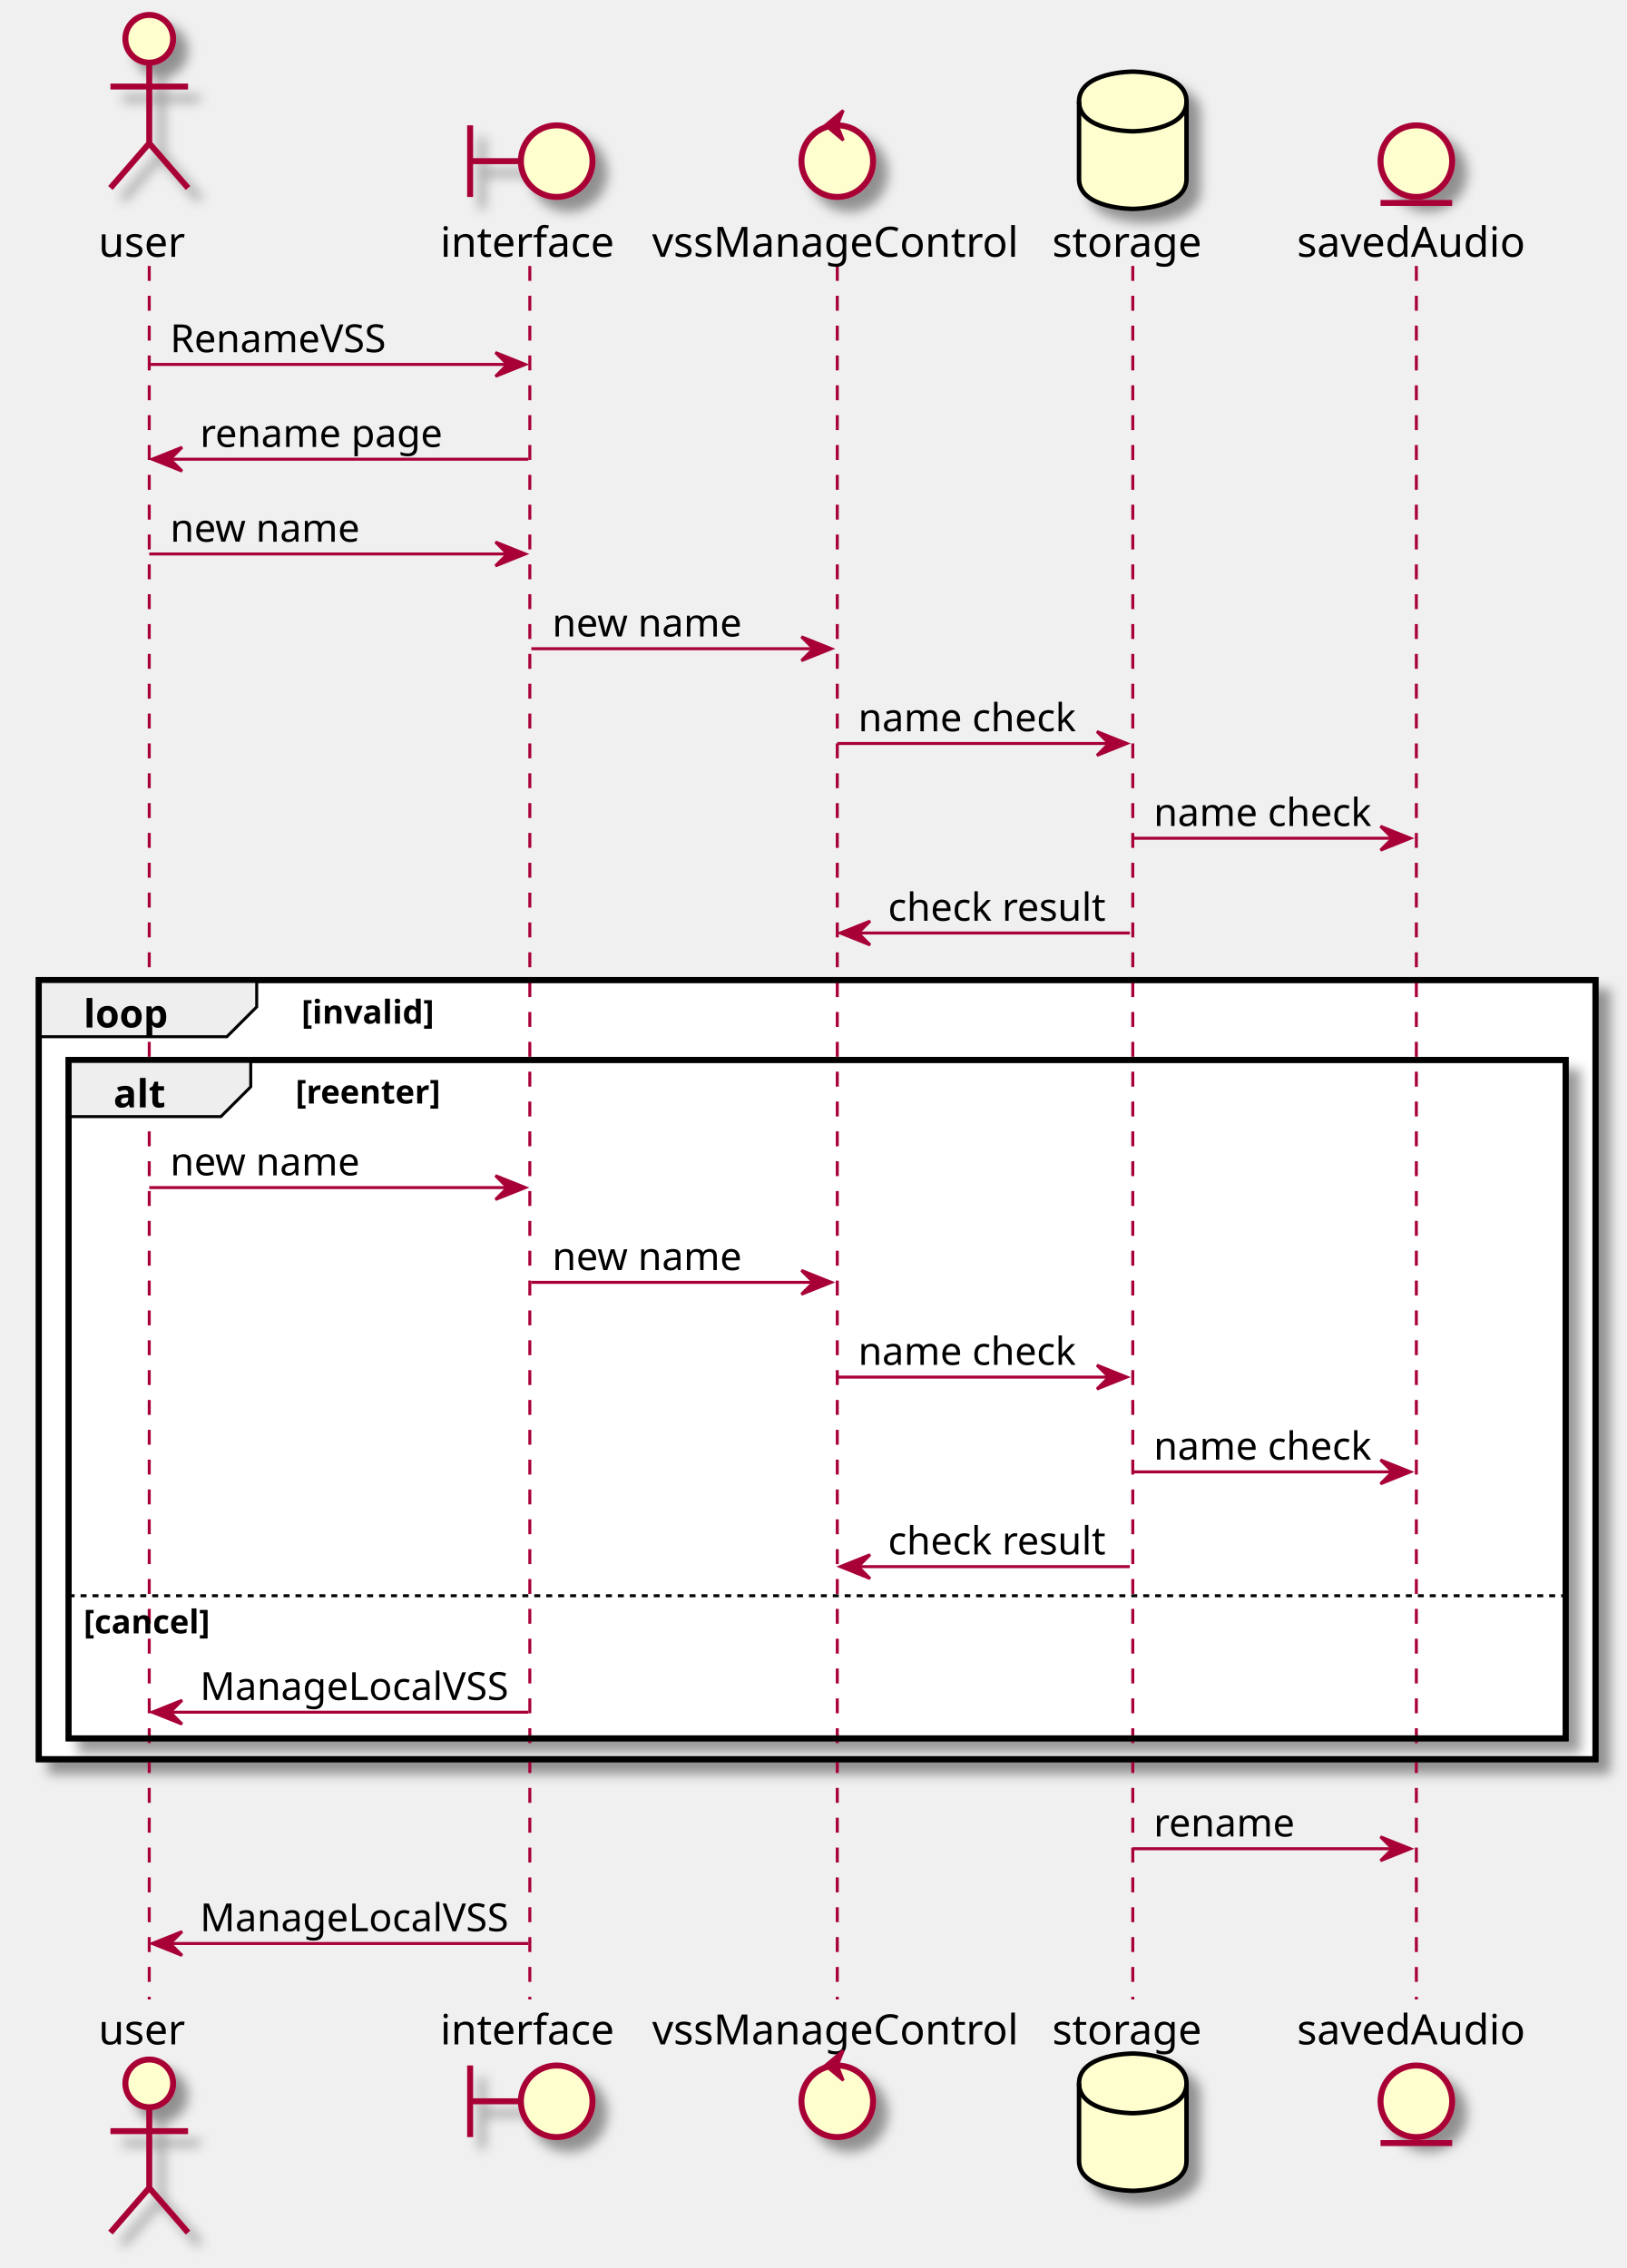
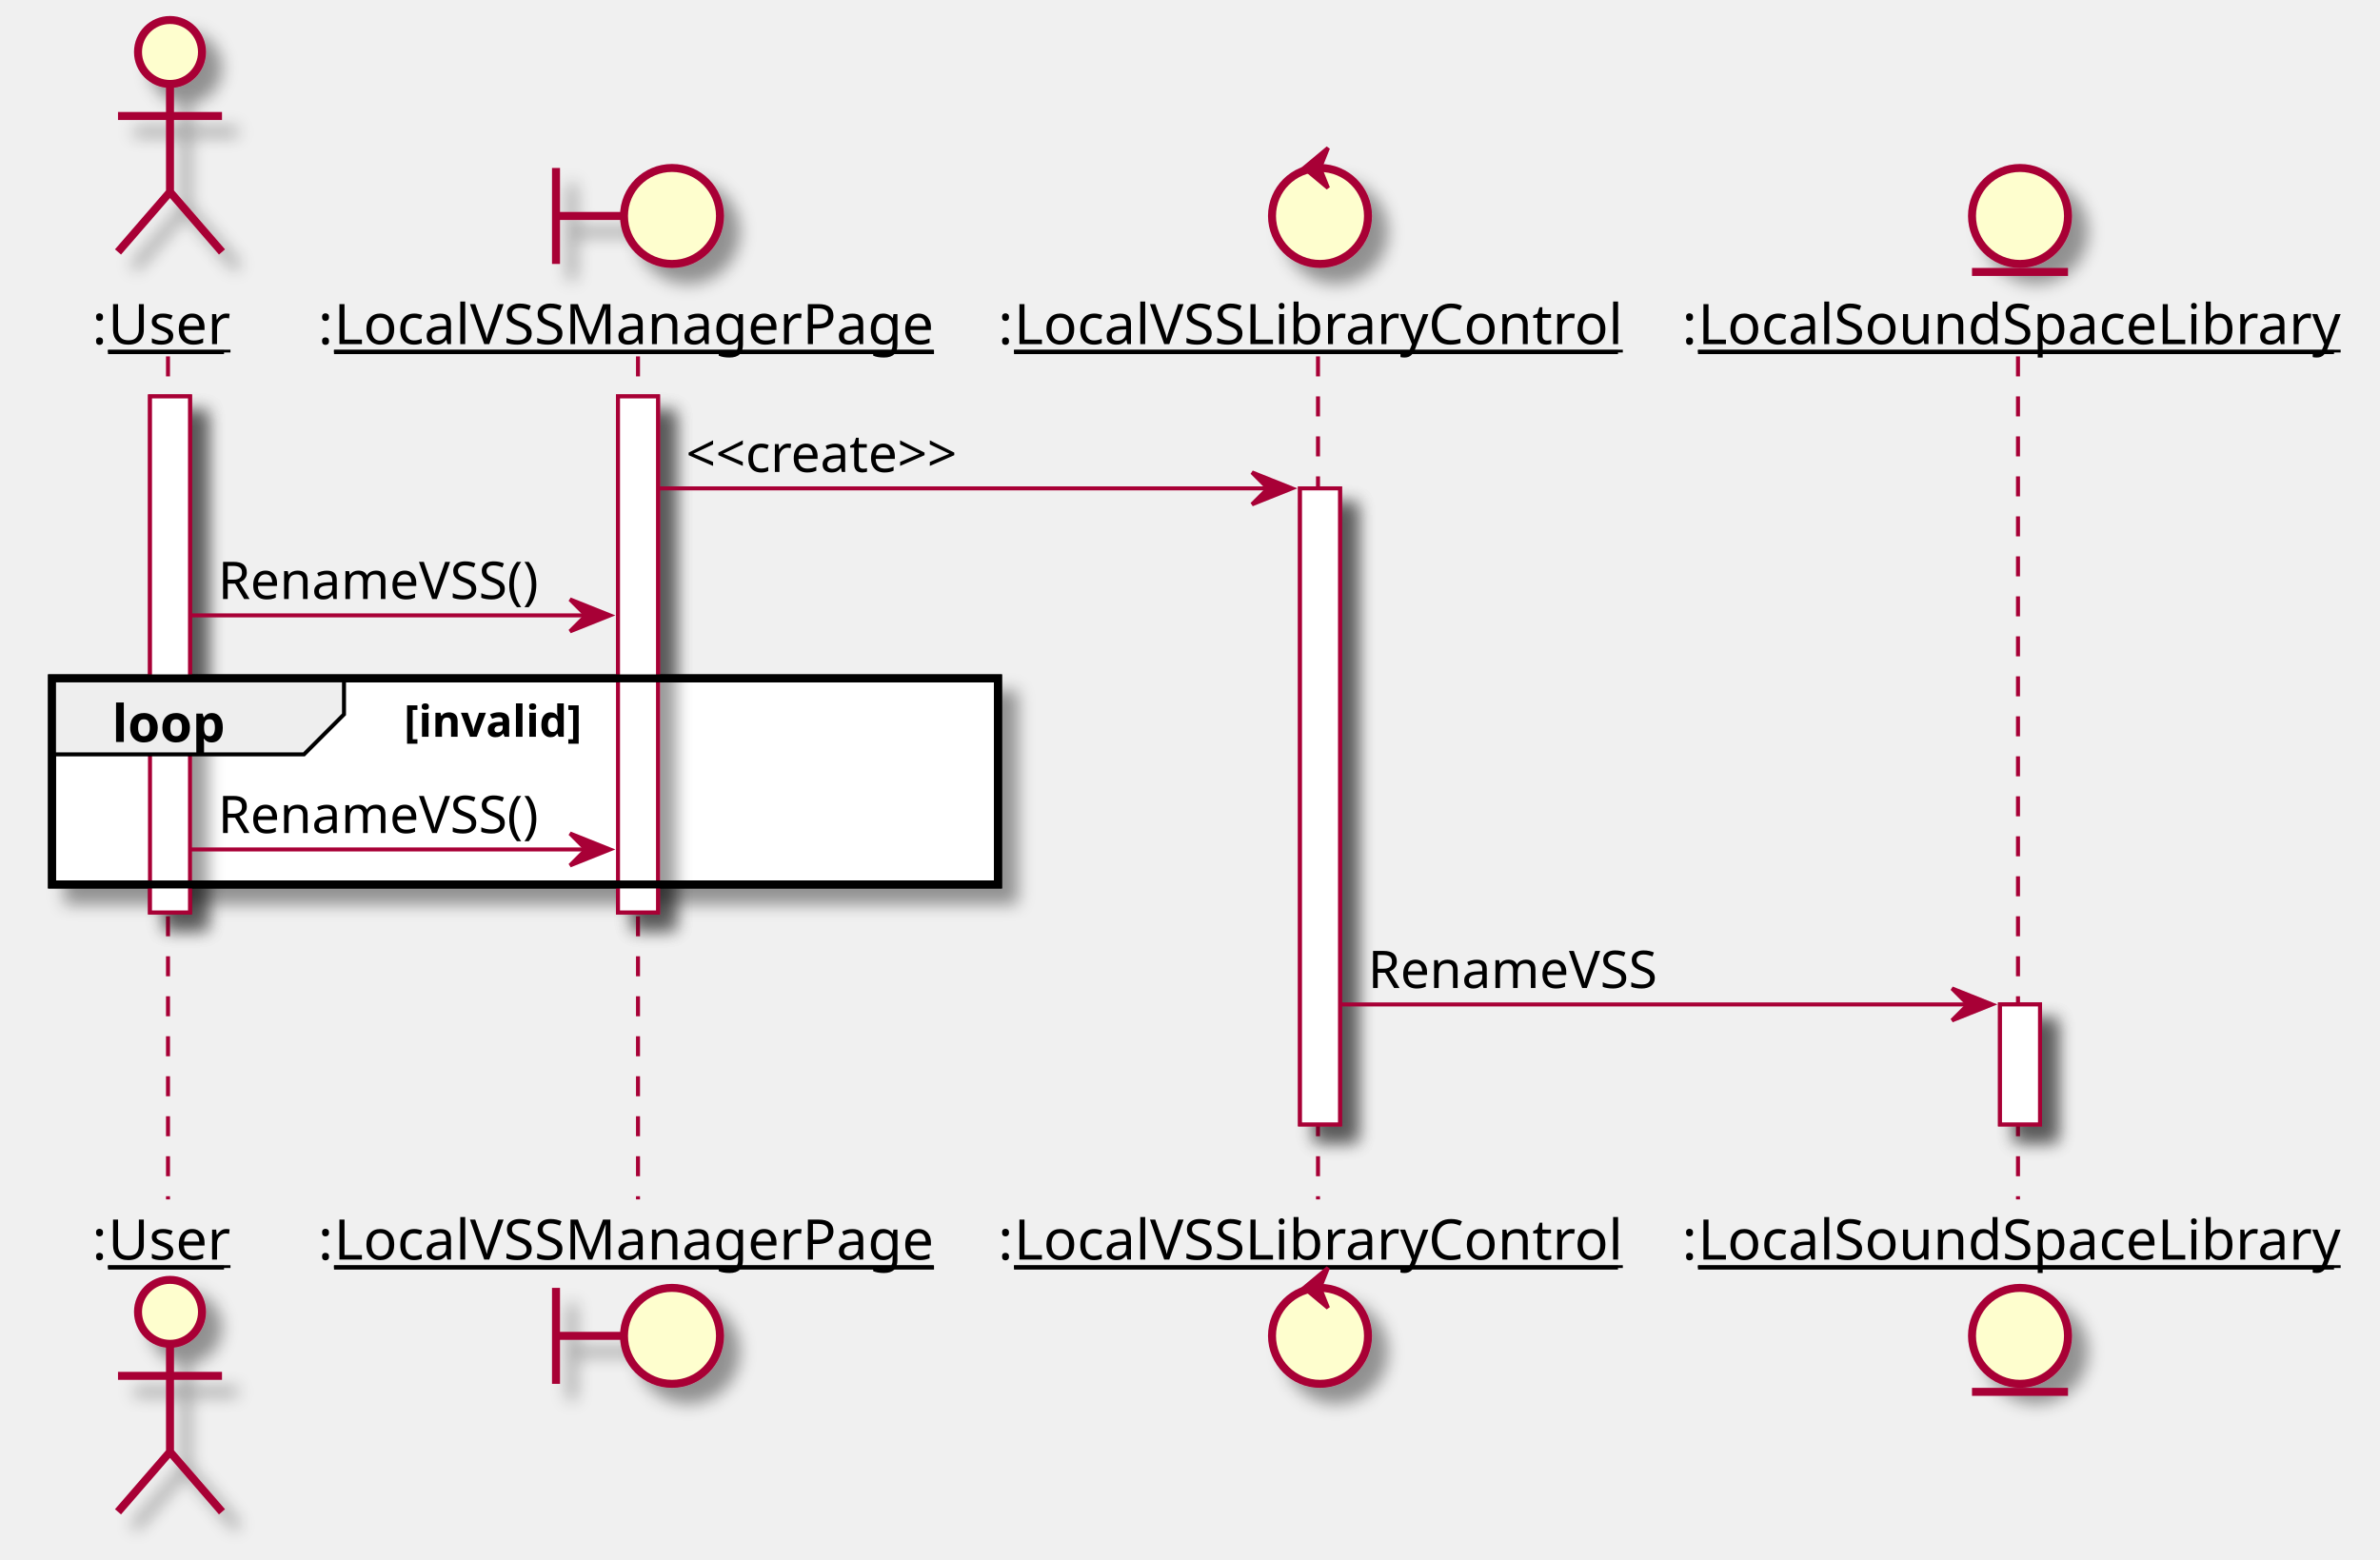
- <svg xmlns="http://www.w3.org/2000/svg" contentScriptType="application/ecmascript" contentStyleType="text/css" height="760px" preserveAspectRatio="none" style="width:545px;height:760px;" version="1.1" viewBox="0 0 545 760" width="545px" zoomAndPan="magnify">
+ <svg xmlns="http://www.w3.org/2000/svg" contentScriptType="application/ecmascript" contentStyleType="text/css" height="390px" preserveAspectRatio="none" style="width:595px;height:390px;" version="1.1" viewBox="0 0 595 390" width="595px" zoomAndPan="magnify">
  <defs>
-     <filter height="300%" id="f1jd9x745mis0w" width="300%" x="-1" y="-1">
+     <filter height="300%" id="f8467b6gmrs5m" width="300%" x="-1" y="-1">
      <feGaussianBlur result="blurOut" stdDeviation="2.0" />
      <feColorMatrix in="blurOut" result="blurOut2" type="matrix" values="0 0 0 0 0 0 0 0 0 0 0 0 0 0 0 0 0 0 .4 0" />
      <feOffset dx="4.0" dy="4.0" in="blurOut2" result="blurOut3" />
      <feBlend in="SourceGraphic" in2="blurOut3" mode="normal" />
    </filter>
  </defs>
  <g>
-     <rect fill="#FFFFFF" filter="url(#f1jd9x745mis0w)" height="261.104" style="stroke: #000000; stroke-width: 2.0;" width="521.5" x="13" y="328.401" />
-     <rect fill="#FFFFFF" filter="url(#f1jd9x745mis0w)" height="227.327" style="stroke: #000000; stroke-width: 2.0;" width="501.5" x="23" y="355.178" />
-     <rect fill="#FFFFFF" height="48.777" style="stroke: none; stroke-width: 1.0;" width="501.5" x="23" y="533.727" />
-     <line style="stroke: #A80036; stroke-width: 1.0; stroke-dasharray: 5.0,5.0;" x1="50" x2="50" y1="89.12" y2="670.014" />
-     <line style="stroke: #A80036; stroke-width: 1.0; stroke-dasharray: 5.0,5.0;" x1="177.5" x2="177.5" y1="89.12" y2="670.014" />
-     <line style="stroke: #A80036; stroke-width: 1.0; stroke-dasharray: 5.0,5.0;" x1="280.5" x2="280.5" y1="89.12" y2="670.014" />
-     <line style="stroke: #A80036; stroke-width: 1.0; stroke-dasharray: 5.0,5.0;" x1="379.5" x2="379.5" y1="89.12" y2="670.014" />
-     <line style="stroke: #A80036; stroke-width: 1.0; stroke-dasharray: 5.0,5.0;" x1="474.5" x2="474.5" y1="89.12" y2="670.014" />
-     <text fill="#000000" font-family="sans-serif" font-size="14" lengthAdjust="spacingAndGlyphs" textLength="28" x="33" y="86.044">user</text>
-     <ellipse cx="50" cy="13" fill="#FEFECE" filter="url(#f1jd9x745mis0w)" rx="8" ry="8" style="stroke: #A80036; stroke-width: 2.0;" />
-     <path d="M50,21 L50,48 M37,29 L63,29 M50,48 L37,63 M50,48 L63,63 " fill="none" filter="url(#f1jd9x745mis0w)" style="stroke: #A80036; stroke-width: 2.0;" />
-     <text fill="#000000" font-family="sans-serif" font-size="14" lengthAdjust="spacingAndGlyphs" textLength="28" x="33" y="685.058">user</text>
-     <ellipse cx="50" cy="698.134" fill="#FEFECE" filter="url(#f1jd9x745mis0w)" rx="8" ry="8" style="stroke: #A80036; stroke-width: 2.0;" />
-     <path d="M50,706.134 L50,733.134 M37,714.134 L63,714.134 M50,733.134 L37,748.134 M50,733.134 L63,748.134 " fill="none" filter="url(#f1jd9x745mis0w)" style="stroke: #A80036; stroke-width: 2.0;" />
-     <text fill="#000000" font-family="sans-serif" font-size="14" lengthAdjust="spacingAndGlyphs" textLength="55" x="147.5" y="86.044">interface</text>
-     <path d="M157.5,42 L157.5,66 M157.5,54 L174.5,54 " fill="none" filter="url(#f1jd9x745mis0w)" style="stroke: #A80036; stroke-width: 2.0;" />
-     <ellipse cx="186.5" cy="54" fill="#FEFECE" filter="url(#f1jd9x745mis0w)" rx="12" ry="12" style="stroke: #A80036; stroke-width: 2.0;" />
-     <text fill="#000000" font-family="sans-serif" font-size="14" lengthAdjust="spacingAndGlyphs" textLength="55" x="147.5" y="685.058">interface</text>
-     <path d="M157.5,692.134 L157.5,716.134 M157.5,704.134 L174.5,704.134 " fill="none" filter="url(#f1jd9x745mis0w)" style="stroke: #A80036; stroke-width: 2.0;" />
-     <ellipse cx="186.5" cy="704.134" fill="#FEFECE" filter="url(#f1jd9x745mis0w)" rx="12" ry="12" style="stroke: #A80036; stroke-width: 2.0;" />
-     <text fill="#000000" font-family="sans-serif" font-size="14" lengthAdjust="spacingAndGlyphs" textLength="118" x="218.5" y="86.044">vssManageControl</text>
-     <ellipse cx="280.5" cy="54" fill="#FEFECE" filter="url(#f1jd9x745mis0w)" rx="12" ry="12" style="stroke: #A80036; stroke-width: 2.0;" />
-     <polygon fill="#A80036" points="276.5,42,282.5,37,280.5,42,282.5,47,276.5,42" style="stroke: #A80036; stroke-width: 1.0;" />
-     <text fill="#000000" font-family="sans-serif" font-size="14" lengthAdjust="spacingAndGlyphs" textLength="118" x="218.5" y="685.058">vssManageControl</text>
-     <ellipse cx="280.5" cy="704.134" fill="#FEFECE" filter="url(#f1jd9x745mis0w)" rx="12" ry="12" style="stroke: #A80036; stroke-width: 2.0;" />
-     <polygon fill="#A80036" points="276.5,692.134,282.5,687.134,280.5,692.134,282.5,697.134,276.5,692.134" style="stroke: #A80036; stroke-width: 1.0;" />
-     <text fill="#000000" font-family="sans-serif" font-size="14" lengthAdjust="spacingAndGlyphs" textLength="48" x="352.5" y="86.044">storage</text>
-     <path d="M361.5,34 C361.5,24 379.5,24 379.5,24 C379.5,24 397.5,24 397.5,34 L397.5,60 C397.5,70 379.5,70 379.5,70 C379.5,70 361.5,70 361.5,60 L361.5,34 " fill="#FEFECE" filter="url(#f1jd9x745mis0w)" style="stroke: #000000; stroke-width: 1.5;" />
-     <path d="M361.5,34 C361.5,44 379.5,44 379.5,44 C379.5,44 397.5,44 397.5,34 " fill="none" style="stroke: #000000; stroke-width: 1.5;" />
-     <text fill="#000000" font-family="sans-serif" font-size="14" lengthAdjust="spacingAndGlyphs" textLength="48" x="352.5" y="685.058">storage</text>
-     <path d="M361.5,698.134 C361.5,688.134 379.5,688.134 379.5,688.134 C379.5,688.134 397.5,688.134 397.5,698.134 L397.5,724.134 C397.5,734.134 379.5,734.134 379.5,734.134 C379.5,734.134 361.5,734.134 361.5,724.134 L361.5,698.134 " fill="#FEFECE" filter="url(#f1jd9x745mis0w)" style="stroke: #000000; stroke-width: 1.5;" />
-     <path d="M361.5,698.134 C361.5,708.134 379.5,708.134 379.5,708.134 C379.5,708.134 397.5,708.134 397.5,698.134 " fill="none" style="stroke: #000000; stroke-width: 1.5;" />
-     <text fill="#000000" font-family="sans-serif" font-size="14" lengthAdjust="spacingAndGlyphs" textLength="74" x="434.5" y="86.044">savedAudio</text>
-     <ellipse cx="474.5" cy="54" fill="#FEFECE" filter="url(#f1jd9x745mis0w)" rx="12" ry="12" style="stroke: #A80036; stroke-width: 2.0;" />
-     <line style="stroke: #A80036; stroke-width: 2.0;" x1="462.5" x2="486.5" y1="68" y2="68" />
-     <text fill="#000000" font-family="sans-serif" font-size="14" lengthAdjust="spacingAndGlyphs" textLength="74" x="434.5" y="685.058">savedAudio</text>
-     <ellipse cx="474.5" cy="704.134" fill="#FEFECE" filter="url(#f1jd9x745mis0w)" rx="12" ry="12" style="stroke: #A80036; stroke-width: 2.0;" />
-     <line style="stroke: #A80036; stroke-width: 2.0;" x1="462.5" x2="486.5" y1="718.134" y2="718.134" />
-     <polygon fill="#A80036" points="166,118.12,176,122.12,166,126.12,170,122.12" style="stroke: #A80036; stroke-width: 1.0;" />
-     <line style="stroke: #A80036; stroke-width: 1.0;" x1="50" x2="172" y1="122.12" y2="122.12" />
-     <text fill="#000000" font-family="sans-serif" font-size="13" lengthAdjust="spacingAndGlyphs" textLength="75" x="57" y="118.018">RenameVSS</text>
-     <polygon fill="#A80036" points="61,149.875,51,153.875,61,157.875,57,153.875" style="stroke: #A80036; stroke-width: 1.0;" />
-     <line style="stroke: #A80036; stroke-width: 1.0;" x1="55" x2="177" y1="153.875" y2="153.875" />
-     <text fill="#000000" font-family="sans-serif" font-size="13" lengthAdjust="spacingAndGlyphs" textLength="75" x="67" y="149.773">rename page</text>
-     <polygon fill="#A80036" points="166,181.629,176,185.629,166,189.629,170,185.629" style="stroke: #A80036; stroke-width: 1.0;" />
-     <line style="stroke: #A80036; stroke-width: 1.0;" x1="50" x2="172" y1="185.629" y2="185.629" />
-     <text fill="#000000" font-family="sans-serif" font-size="13" lengthAdjust="spacingAndGlyphs" textLength="59" x="57" y="181.527">new name</text>
-     <polygon fill="#A80036" points="268.5,213.383,278.5,217.383,268.5,221.383,272.5,217.383" style="stroke: #A80036; stroke-width: 1.0;" />
-     <line style="stroke: #A80036; stroke-width: 1.0;" x1="178" x2="274.5" y1="217.383" y2="217.383" />
-     <text fill="#000000" font-family="sans-serif" font-size="13" lengthAdjust="spacingAndGlyphs" textLength="59" x="185" y="213.281">new name</text>
-     <polygon fill="#A80036" points="367.5,245.138,377.5,249.138,367.5,253.138,371.5,249.138" style="stroke: #A80036; stroke-width: 1.0;" />
-     <line style="stroke: #A80036; stroke-width: 1.0;" x1="280.5" x2="373.5" y1="249.138" y2="249.138" />
-     <text fill="#000000" font-family="sans-serif" font-size="13" lengthAdjust="spacingAndGlyphs" textLength="71" x="287.5" y="245.036">name check</text>
-     <polygon fill="#A80036" points="462.5,276.892,472.5,280.892,462.5,284.892,466.5,280.892" style="stroke: #A80036; stroke-width: 1.0;" />
-     <line style="stroke: #A80036; stroke-width: 1.0;" x1="379.5" x2="468.5" y1="280.892" y2="280.892" />
-     <text fill="#000000" font-family="sans-serif" font-size="13" lengthAdjust="spacingAndGlyphs" textLength="71" x="386.5" y="276.79">name check</text>
-     <polygon fill="#A80036" points="291.5,308.647,281.5,312.647,291.5,316.647,287.5,312.647" style="stroke: #A80036; stroke-width: 1.0;" />
-     <line style="stroke: #A80036; stroke-width: 1.0;" x1="285.5" x2="378.5" y1="312.647" y2="312.647" />
-     <text fill="#000000" font-family="sans-serif" font-size="13" lengthAdjust="spacingAndGlyphs" textLength="71" x="297.5" y="308.544">check result</text>
-     <path d="M13,328.401 L86,328.401 L86,337.401 L76,347.401 L13,347.401 L13,328.401 " fill="#EEEEEE" style="stroke: #000000; stroke-width: 1.0;" />
-     <rect fill="none" height="261.104" style="stroke: #000000; stroke-width: 2.0;" width="521.5" x="13" y="328.401" />
-     <text fill="#000000" font-family="sans-serif" font-size="13" font-weight="bold" lengthAdjust="spacingAndGlyphs" textLength="28" x="28" y="344.299">loop</text>
-     <text fill="#000000" font-family="sans-serif" font-size="11" font-weight="bold" lengthAdjust="spacingAndGlyphs" textLength="43" x="101" y="343.007">[invalid]</text>
-     <path d="M23,355.178 L84,355.178 L84,364.178 L74,374.178 L23,374.178 L23,355.178 " fill="#EEEEEE" style="stroke: #000000; stroke-width: 1.0;" />
-     <rect fill="none" height="227.327" style="stroke: #000000; stroke-width: 2.0;" width="501.5" x="23" y="355.178" />
-     <text fill="#000000" font-family="sans-serif" font-size="13" font-weight="bold" lengthAdjust="spacingAndGlyphs" textLength="16" x="38" y="371.076">alt</text>
-     <text fill="#000000" font-family="sans-serif" font-size="11" font-weight="bold" lengthAdjust="spacingAndGlyphs" textLength="50" x="99" y="369.784">[reenter]</text>
-     <polygon fill="#A80036" points="166,393.956,176,397.956,166,401.956,170,397.956" style="stroke: #A80036; stroke-width: 1.0;" />
-     <line style="stroke: #A80036; stroke-width: 1.0;" x1="50" x2="172" y1="397.956" y2="397.956" />
-     <text fill="#000000" font-family="sans-serif" font-size="13" lengthAdjust="spacingAndGlyphs" textLength="59" x="57" y="393.853">new name</text>
-     <polygon fill="#A80036" points="268.5,425.71,278.5,429.71,268.5,433.71,272.5,429.71" style="stroke: #A80036; stroke-width: 1.0;" />
-     <line style="stroke: #A80036; stroke-width: 1.0;" x1="178" x2="274.5" y1="429.71" y2="429.71" />
-     <text fill="#000000" font-family="sans-serif" font-size="13" lengthAdjust="spacingAndGlyphs" textLength="59" x="185" y="425.608">new name</text>
-     <polygon fill="#A80036" points="367.5,457.464,377.5,461.464,367.5,465.464,371.5,461.464" style="stroke: #A80036; stroke-width: 1.0;" />
-     <line style="stroke: #A80036; stroke-width: 1.0;" x1="280.5" x2="373.5" y1="461.464" y2="461.464" />
-     <text fill="#000000" font-family="sans-serif" font-size="13" lengthAdjust="spacingAndGlyphs" textLength="71" x="287.5" y="457.362">name check</text>
-     <polygon fill="#A80036" points="462.5,489.219,472.5,493.219,462.5,497.219,466.5,493.219" style="stroke: #A80036; stroke-width: 1.0;" />
-     <line style="stroke: #A80036; stroke-width: 1.0;" x1="379.5" x2="468.5" y1="493.219" y2="493.219" />
-     <text fill="#000000" font-family="sans-serif" font-size="13" lengthAdjust="spacingAndGlyphs" textLength="71" x="386.5" y="489.117">name check</text>
-     <polygon fill="#A80036" points="291.5,520.973,281.5,524.973,291.5,528.973,287.5,524.973" style="stroke: #A80036; stroke-width: 1.0;" />
-     <line style="stroke: #A80036; stroke-width: 1.0;" x1="285.5" x2="378.5" y1="524.973" y2="524.973" />
-     <text fill="#000000" font-family="sans-serif" font-size="13" lengthAdjust="spacingAndGlyphs" textLength="71" x="297.5" y="520.871">check result</text>
-     <line style="stroke: #000000; stroke-width: 1.0; stroke-dasharray: 2.0,2.0;" x1="23" x2="524.5" y1="534.727" y2="534.727" />
-     <text fill="#000000" font-family="sans-serif" font-size="11" font-weight="bold" lengthAdjust="spacingAndGlyphs" textLength="43" x="28" y="547.333">[cancel]</text>
-     <polygon fill="#A80036" points="61,569.75,51,573.75,61,577.75,57,573.75" style="stroke: #A80036; stroke-width: 1.0;" />
-     <line style="stroke: #A80036; stroke-width: 1.0;" x1="55" x2="177" y1="573.75" y2="573.75" />
-     <text fill="#000000" font-family="sans-serif" font-size="13" lengthAdjust="spacingAndGlyphs" textLength="104" x="67" y="569.648">ManageLocalVSS</text>
-     <polygon fill="#A80036" points="462.5,615.505,472.5,619.505,462.5,623.505,466.5,619.505" style="stroke: #A80036; stroke-width: 1.0;" />
-     <line style="stroke: #A80036; stroke-width: 1.0;" x1="379.5" x2="468.5" y1="619.505" y2="619.505" />
-     <text fill="#000000" font-family="sans-serif" font-size="13" lengthAdjust="spacingAndGlyphs" textLength="43" x="386.5" y="615.403">rename</text>
-     <polygon fill="#A80036" points="61,647.259,51,651.259,61,655.259,57,651.259" style="stroke: #A80036; stroke-width: 1.0;" />
-     <line style="stroke: #A80036; stroke-width: 1.0;" x1="55" x2="177" y1="651.259" y2="651.259" />
-     <text fill="#000000" font-family="sans-serif" font-size="13" lengthAdjust="spacingAndGlyphs" textLength="104" x="67" y="647.157">ManageLocalVSS</text>
+     <rect fill="#FFFFFF" filter="url(#f8467b6gmrs5m)" height="129.041" style="stroke: #A80036; stroke-width: 1.0;" width="10" x="37.5" y="99.12" />
+     <rect fill="#FFFFFF" filter="url(#f8467b6gmrs5m)" height="129.041" style="stroke: #A80036; stroke-width: 1.0;" width="10" x="154.5" y="99.12" />
+     <rect fill="#FFFFFF" filter="url(#f8467b6gmrs5m)" height="159.041" style="stroke: #A80036; stroke-width: 1.0;" width="10" x="325" y="122.12" />
+     <rect fill="#FFFFFF" filter="url(#f8467b6gmrs5m)" height="30" style="stroke: #A80036; stroke-width: 1.0;" width="10" x="500" y="251.161" />
+     <rect fill="#FFFFFF" filter="url(#f8467b6gmrs5m)" height="51.532" style="stroke: #000000; stroke-width: 2.0;" width="236.5" x="13" y="169.629" />
+     <line style="stroke: #A80036; stroke-width: 1.0; stroke-dasharray: 5.0,5.0;" x1="42" x2="42" y1="89.12" y2="299.915" />
+     <line style="stroke: #A80036; stroke-width: 1.0; stroke-dasharray: 5.0,5.0;" x1="159.5" x2="159.5" y1="89.12" y2="299.915" />
+     <line style="stroke: #A80036; stroke-width: 1.0; stroke-dasharray: 5.0,5.0;" x1="329.5" x2="329.5" y1="89.12" y2="299.915" />
+     <line style="stroke: #A80036; stroke-width: 1.0; stroke-dasharray: 5.0,5.0;" x1="504.5" x2="504.5" y1="89.12" y2="299.915" />
+     <text fill="#000000" font-family="sans-serif" font-size="14" lengthAdjust="spacingAndGlyphs" textLength="4" x="23" y="86.044">:</text>
+     <text fill="#000000" font-family="sans-serif" font-size="14" lengthAdjust="spacingAndGlyphs" text-decoration="underline" textLength="29" x="27" y="86.044">User</text>
+     <line style="stroke: #000000; stroke-width: 1.0;" x1="27" x2="56" y1="88.044" y2="88.044" />
+     <ellipse cx="42.5" cy="13" fill="#FEFECE" filter="url(#f8467b6gmrs5m)" rx="8" ry="8" style="stroke: #A80036; stroke-width: 2.0;" />
+     <path d="M42.5,21 L42.5,48 M29.5,29 L55.5,29 M42.5,48 L29.5,63 M42.5,48 L55.5,63 " fill="none" filter="url(#f8467b6gmrs5m)" style="stroke: #A80036; stroke-width: 2.0;" />
+     <text fill="#000000" font-family="sans-serif" font-size="14" lengthAdjust="spacingAndGlyphs" textLength="4" x="23" y="314.959">:</text>
+     <text fill="#000000" font-family="sans-serif" font-size="14" lengthAdjust="spacingAndGlyphs" text-decoration="underline" textLength="29" x="27" y="314.959">User</text>
+     <line style="stroke: #000000; stroke-width: 1.0;" x1="27" x2="56" y1="316.959" y2="316.959" />
+     <ellipse cx="42.5" cy="328.035" fill="#FEFECE" filter="url(#f8467b6gmrs5m)" rx="8" ry="8" style="stroke: #A80036; stroke-width: 2.0;" />
+     <path d="M42.5,336.035 L42.5,363.035 M29.5,344.035 L55.5,344.035 M42.5,363.035 L29.5,378.035 M42.5,363.035 L55.5,378.035 " fill="none" filter="url(#f8467b6gmrs5m)" style="stroke: #A80036; stroke-width: 2.0;" />
+     <text fill="#000000" font-family="sans-serif" font-size="14" lengthAdjust="spacingAndGlyphs" textLength="4" x="79.5" y="86.044">:</text>
+     <text fill="#000000" font-family="sans-serif" font-size="14" lengthAdjust="spacingAndGlyphs" text-decoration="underline" textLength="150" x="83.5" y="86.044">LocalVSSManagerPage</text>
+     <line style="stroke: #000000; stroke-width: 1.0;" x1="83.5" x2="233.5" y1="88.044" y2="88.044" />
+     <path d="M139,42 L139,66 M139,54 L156,54 " fill="none" filter="url(#f8467b6gmrs5m)" style="stroke: #A80036; stroke-width: 2.0;" />
+     <ellipse cx="168" cy="54" fill="#FEFECE" filter="url(#f8467b6gmrs5m)" rx="12" ry="12" style="stroke: #A80036; stroke-width: 2.0;" />
+     <text fill="#000000" font-family="sans-serif" font-size="14" lengthAdjust="spacingAndGlyphs" textLength="4" x="79.5" y="314.959">:</text>
+     <text fill="#000000" font-family="sans-serif" font-size="14" lengthAdjust="spacingAndGlyphs" text-decoration="underline" textLength="150" x="83.5" y="314.959">LocalVSSManagerPage</text>
+     <line style="stroke: #000000; stroke-width: 1.0;" x1="83.5" x2="233.5" y1="316.959" y2="316.959" />
+     <path d="M139,322.035 L139,346.035 M139,334.035 L156,334.035 " fill="none" filter="url(#f8467b6gmrs5m)" style="stroke: #A80036; stroke-width: 2.0;" />
+     <ellipse cx="168" cy="334.035" fill="#FEFECE" filter="url(#f8467b6gmrs5m)" rx="12" ry="12" style="stroke: #A80036; stroke-width: 2.0;" />
+     <text fill="#000000" font-family="sans-serif" font-size="14" lengthAdjust="spacingAndGlyphs" textLength="4" x="249.5" y="86.044">:</text>
+     <text fill="#000000" font-family="sans-serif" font-size="14" lengthAdjust="spacingAndGlyphs" text-decoration="underline" textLength="151" x="253.5" y="86.044">LocalVSSLibraryControl</text>
+     <line style="stroke: #000000; stroke-width: 1.0;" x1="253.5" x2="404.5" y1="88.044" y2="88.044" />
+     <ellipse cx="330" cy="54" fill="#FEFECE" filter="url(#f8467b6gmrs5m)" rx="12" ry="12" style="stroke: #A80036; stroke-width: 2.0;" />
+     <polygon fill="#A80036" points="326,42,332,37,330,42,332,47,326,42" style="stroke: #A80036; stroke-width: 1.0;" />
+     <text fill="#000000" font-family="sans-serif" font-size="14" lengthAdjust="spacingAndGlyphs" textLength="4" x="249.5" y="314.959">:</text>
+     <text fill="#000000" font-family="sans-serif" font-size="14" lengthAdjust="spacingAndGlyphs" text-decoration="underline" textLength="151" x="253.5" y="314.959">LocalVSSLibraryControl</text>
+     <line style="stroke: #000000; stroke-width: 1.0;" x1="253.5" x2="404.5" y1="316.959" y2="316.959" />
+     <ellipse cx="330" cy="334.035" fill="#FEFECE" filter="url(#f8467b6gmrs5m)" rx="12" ry="12" style="stroke: #A80036; stroke-width: 2.0;" />
+     <polygon fill="#A80036" points="326,322.035,332,317.035,330,322.035,332,327.035,326,322.035" style="stroke: #A80036; stroke-width: 1.0;" />
+     <text fill="#000000" font-family="sans-serif" font-size="14" lengthAdjust="spacingAndGlyphs" textLength="4" x="420.5" y="86.044">:</text>
+     <text fill="#000000" font-family="sans-serif" font-size="14" lengthAdjust="spacingAndGlyphs" text-decoration="underline" textLength="159" x="424.5" y="86.044">LocalSoundSpaceLibrary</text>
+     <line style="stroke: #000000; stroke-width: 1.0;" x1="424.5" x2="583.5" y1="88.044" y2="88.044" />
+     <ellipse cx="505" cy="54" fill="#FEFECE" filter="url(#f8467b6gmrs5m)" rx="12" ry="12" style="stroke: #A80036; stroke-width: 2.0;" />
+     <line style="stroke: #A80036; stroke-width: 2.0;" x1="493" x2="517" y1="68" y2="68" />
+     <text fill="#000000" font-family="sans-serif" font-size="14" lengthAdjust="spacingAndGlyphs" textLength="4" x="420.5" y="314.959">:</text>
+     <text fill="#000000" font-family="sans-serif" font-size="14" lengthAdjust="spacingAndGlyphs" text-decoration="underline" textLength="159" x="424.5" y="314.959">LocalSoundSpaceLibrary</text>
+     <line style="stroke: #000000; stroke-width: 1.0;" x1="424.5" x2="583.5" y1="316.959" y2="316.959" />
+     <ellipse cx="505" cy="334.035" fill="#FEFECE" filter="url(#f8467b6gmrs5m)" rx="12" ry="12" style="stroke: #A80036; stroke-width: 2.0;" />
+     <line style="stroke: #A80036; stroke-width: 2.0;" x1="493" x2="517" y1="348.035" y2="348.035" />
+     <rect fill="#FFFFFF" filter="url(#f8467b6gmrs5m)" height="129.041" style="stroke: #A80036; stroke-width: 1.0;" width="10" x="37.5" y="99.12" />
+     <rect fill="#FFFFFF" filter="url(#f8467b6gmrs5m)" height="129.041" style="stroke: #A80036; stroke-width: 1.0;" width="10" x="154.5" y="99.12" />
+     <rect fill="#FFFFFF" filter="url(#f8467b6gmrs5m)" height="159.041" style="stroke: #A80036; stroke-width: 1.0;" width="10" x="325" y="122.12" />
+     <rect fill="#FFFFFF" filter="url(#f8467b6gmrs5m)" height="30" style="stroke: #A80036; stroke-width: 1.0;" width="10" x="500" y="251.161" />
+     <polygon fill="#A80036" points="313,118.12,323,122.12,313,126.12,317,122.12" style="stroke: #A80036; stroke-width: 1.0;" />
+     <line style="stroke: #A80036; stroke-width: 1.0;" x1="164.5" x2="319" y1="122.12" y2="122.12" />
+     <text fill="#000000" font-family="sans-serif" font-size="13" lengthAdjust="spacingAndGlyphs" textLength="68" x="171.5" y="118.018">&lt;&lt;create&gt;&gt;</text>
+     <polygon fill="#A80036" points="142.5,149.875,152.5,153.875,142.5,157.875,146.5,153.875" style="stroke: #A80036; stroke-width: 1.0;" />
+     <line style="stroke: #A80036; stroke-width: 1.0;" x1="47.5" x2="148.5" y1="153.875" y2="153.875" />
+     <text fill="#000000" font-family="sans-serif" font-size="13" lengthAdjust="spacingAndGlyphs" textLength="83" x="54.5" y="149.773">RenameVSS()</text>
+     <path d="M13,169.629 L86,169.629 L86,178.629 L76,188.629 L13,188.629 L13,169.629 " fill="#EEEEEE" style="stroke: #000000; stroke-width: 1.0;" />
+     <rect fill="none" height="51.532" style="stroke: #000000; stroke-width: 2.0;" width="236.5" x="13" y="169.629" />
+     <text fill="#000000" font-family="sans-serif" font-size="13" font-weight="bold" lengthAdjust="spacingAndGlyphs" textLength="28" x="28" y="185.527">loop</text>
+     <text fill="#000000" font-family="sans-serif" font-size="11" font-weight="bold" lengthAdjust="spacingAndGlyphs" textLength="43" x="101" y="184.235">[invalid]</text>
+     <polygon fill="#A80036" points="142.5,208.406,152.5,212.406,142.5,216.406,146.5,212.406" style="stroke: #A80036; stroke-width: 1.0;" />
+     <line style="stroke: #A80036; stroke-width: 1.0;" x1="47.5" x2="148.5" y1="212.406" y2="212.406" />
+     <text fill="#000000" font-family="sans-serif" font-size="13" lengthAdjust="spacingAndGlyphs" textLength="83" x="54.5" y="208.304">RenameVSS()</text>
+     <polygon fill="#A80036" points="488,247.161,498,251.161,488,255.161,492,251.161" style="stroke: #A80036; stroke-width: 1.0;" />
+     <line style="stroke: #A80036; stroke-width: 1.0;" x1="335" x2="494" y1="251.161" y2="251.161" />
+     <text fill="#000000" font-family="sans-serif" font-size="13" lengthAdjust="spacingAndGlyphs" textLength="75" x="342" y="247.059">RenameVSS</text>
  </g>
</svg>
